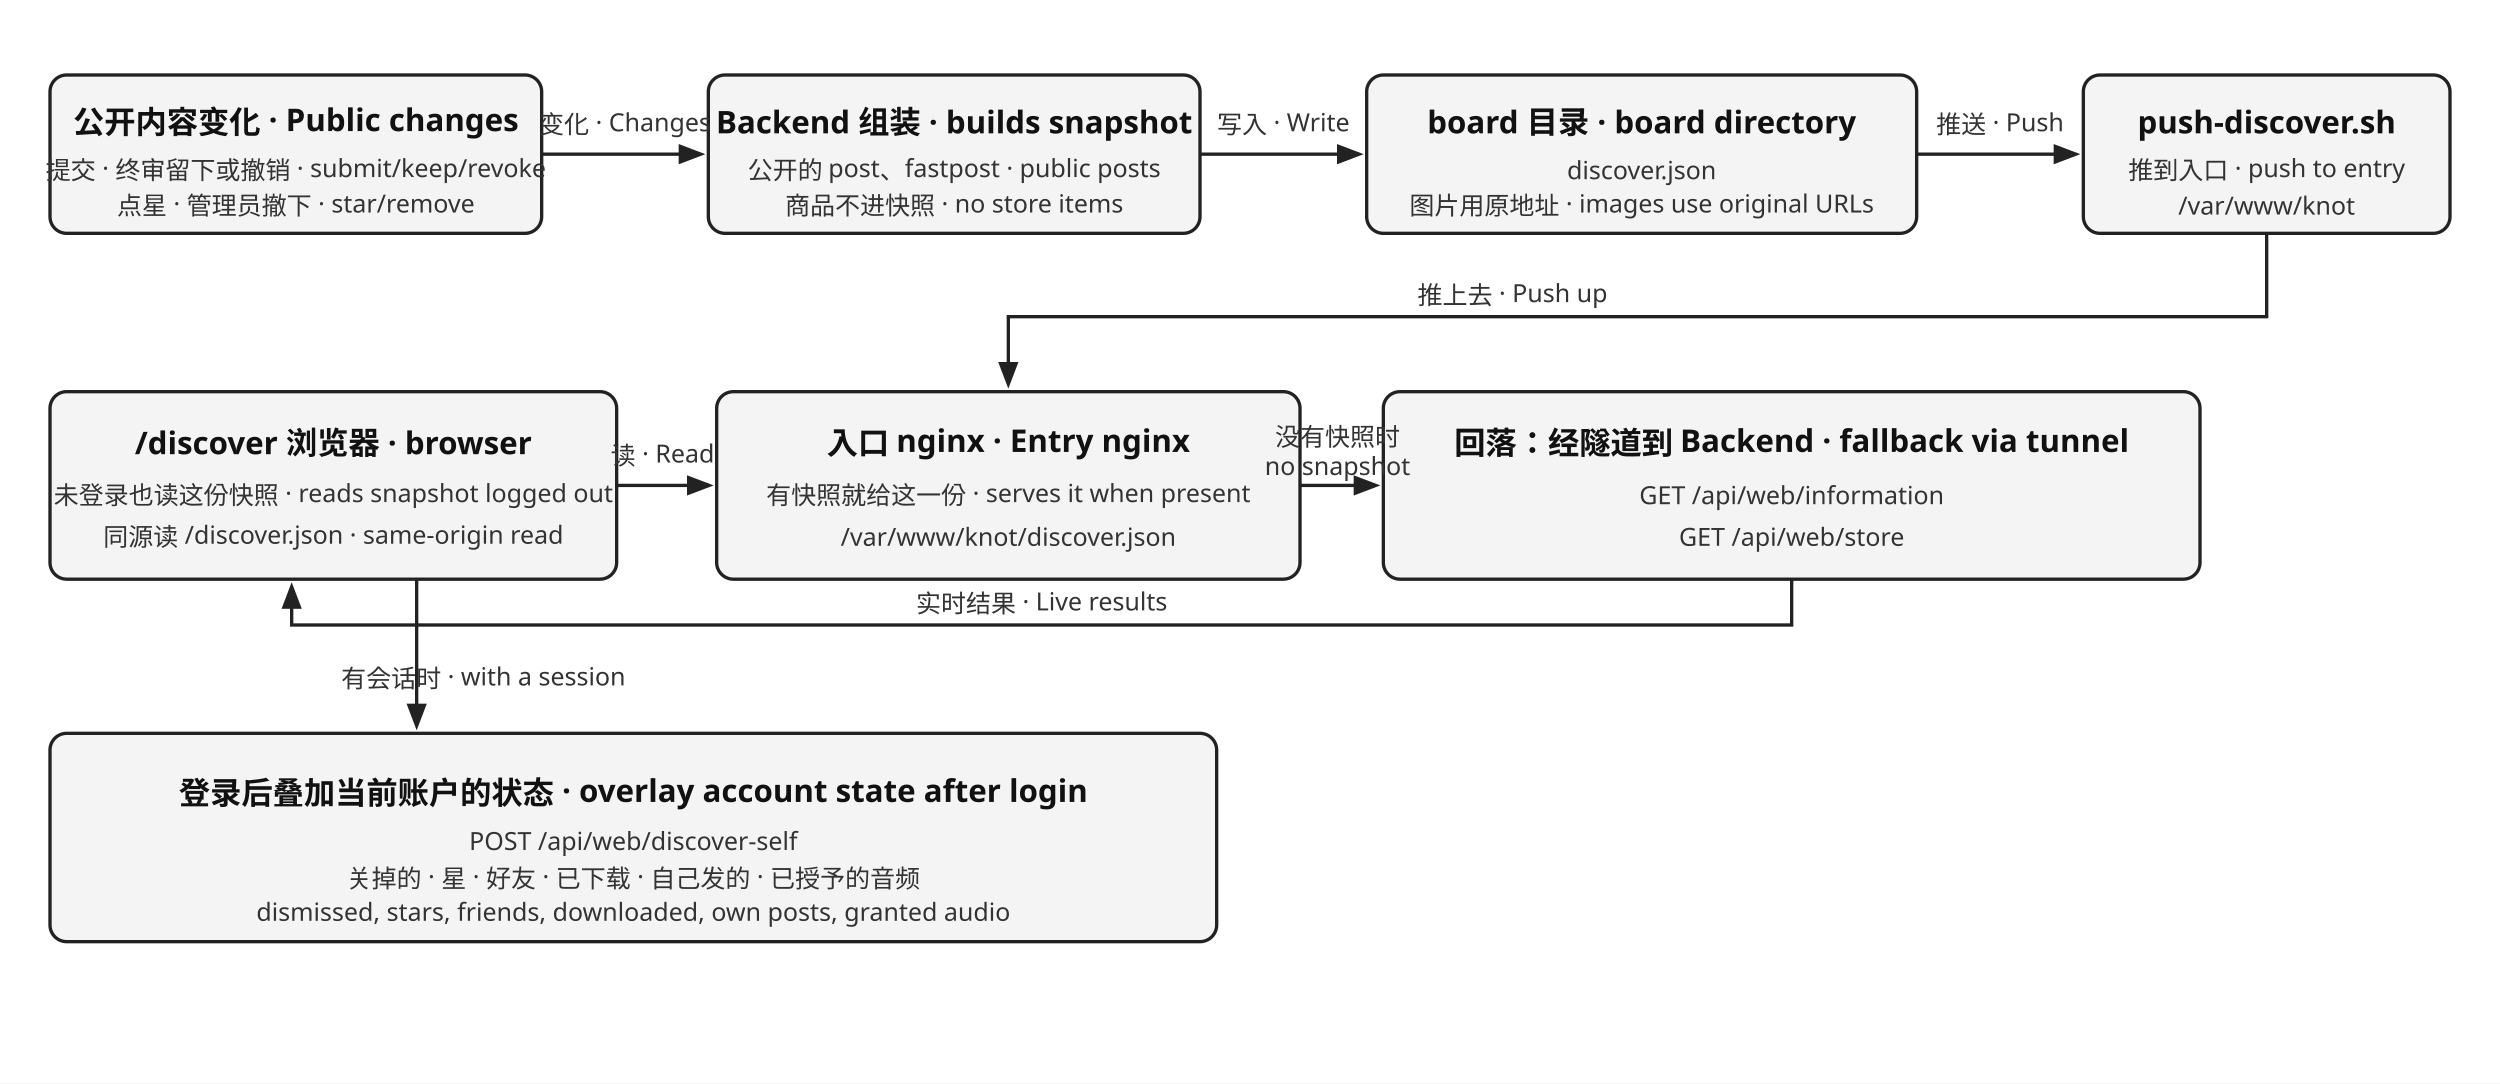
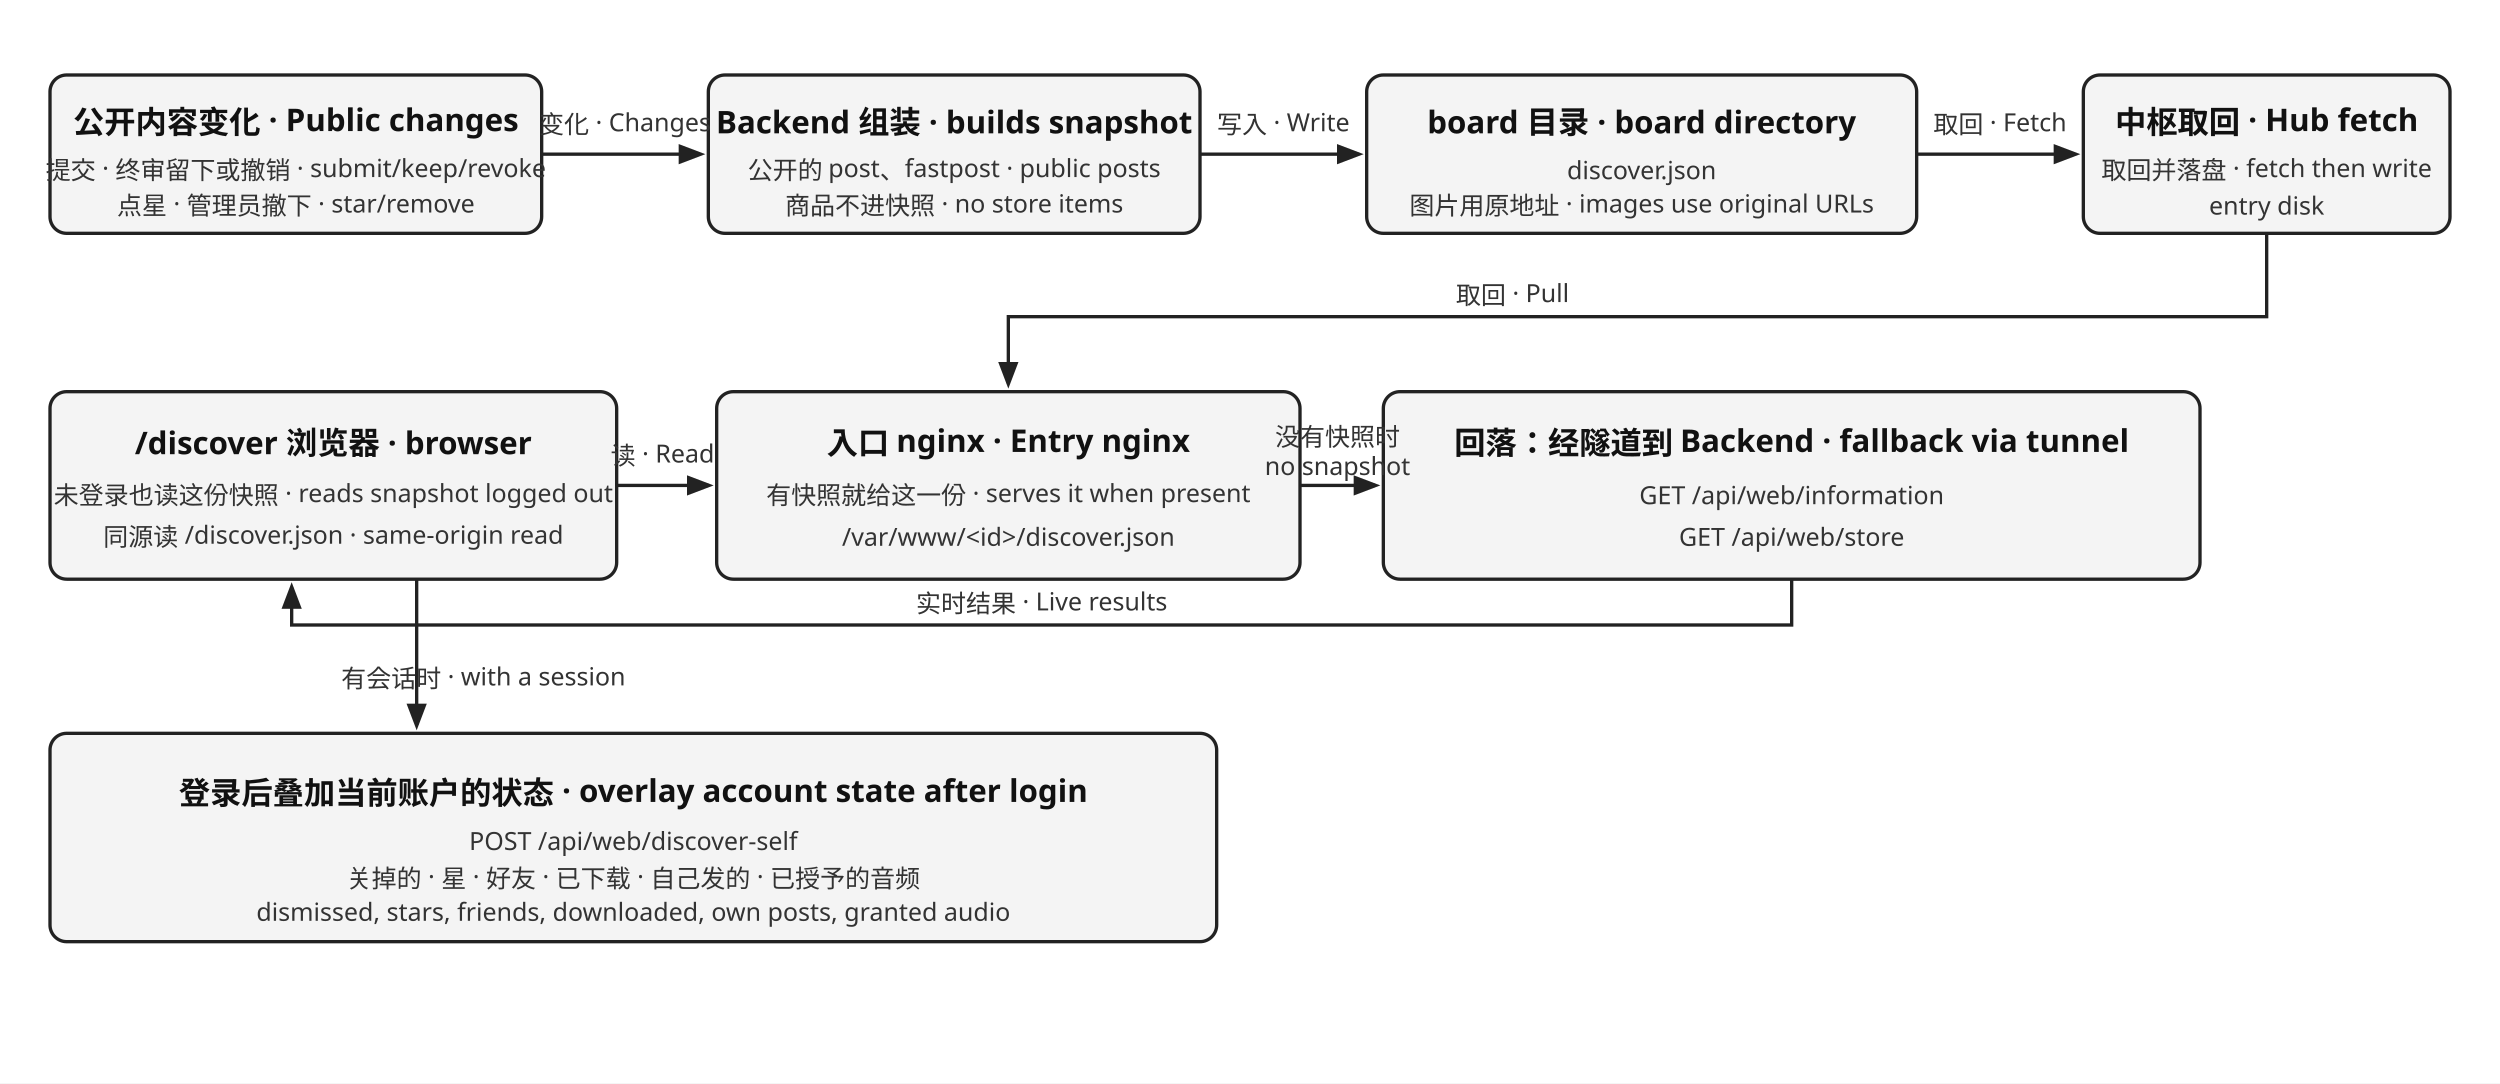
<svg xmlns="http://www.w3.org/2000/svg" width="1200" height="520" viewBox="0 0 1200 520">
  <defs>
    <marker id="arrow" viewBox="0 0 10 10" refX="8" refY="5" markerWidth="8" markerHeight="8" orient="auto">
      <path d="M 0 1.2 L 10 5 L 0 8.8 Z" fill="#222" />
    </marker>
  </defs>
  <rect width="1200" height="520" fill="#ffffff" />
  <g fill="#f4f4f4" stroke="#222" stroke-width="1.6">
    <rect x="24" y="36" width="236" height="76" rx="8" />
    <rect x="340" y="36" width="236" height="76" rx="8" />
    <rect x="656" y="36" width="264" height="76" rx="8" />
    <rect x="1000" y="36" width="176" height="76" rx="8" />
    <rect x="24" y="188" width="272" height="90" rx="8" />
    <rect x="344" y="188" width="280" height="90" rx="8" />
    <rect x="664" y="188" width="392" height="90" rx="8" />
    <rect x="24" y="352" width="560" height="100" rx="8" />
  </g>
  <g fill="none" stroke="#222" stroke-width="1.6" marker-end="url(#arrow)">
    <line x1="260" y1="74" x2="336" y2="74" />
    <line x1="576" y1="74" x2="652" y2="74" />
    <line x1="920" y1="74" x2="996" y2="74" />
    <path d="M 1088 112 V 152 H 484 V 184" />
    <line x1="296" y1="233" x2="340" y2="233" />
    <line x1="624" y1="233" x2="660" y2="233" />
    <path d="M 860 278 V 300 H 140 V 282" />
    <line x1="200" y1="278" x2="200" y2="348" />
  </g>
  <g font-family="PingFang SC, Hiragino Sans GB, sans-serif" text-anchor="middle">
    <text x="142" y="64" font-size="15" font-weight="600" fill="#111">公开内容变化 · Public changes</text>
    <text x="142" y="86" font-size="12" fill="#333">提交 · 终审留下或撤销 · submit/keep/revoke</text>
    <text x="142" y="103" font-size="12" fill="#333">点星 · 管理员撤下 · star/remove</text>
    <text x="458" y="64" font-size="15" font-weight="600" fill="#111">Backend 组装 · builds snapshot</text>
    <text x="458" y="86" font-size="12" fill="#333">公开的 post、fastpost · public posts</text>
    <text x="458" y="103" font-size="12" fill="#333">商品不进快照 · no store items</text>
    <text x="788" y="64" font-size="15" font-weight="600" fill="#111">board 目录 · board directory</text>
    <text x="788" y="86" font-size="12" fill="#333">discover.json</text>
    <text x="788" y="103" font-size="12" fill="#333">图片用原地址 · images use original URLs</text>
-     <text x="1088" y="64" font-size="15" font-weight="600" fill="#111">push-discover.sh</text>
-     <text x="1088" y="86" font-size="12" fill="#333">推到入口 · push to entry</text>
-     <text x="1088" y="103" font-size="12" fill="#333">/var/www/knot</text>
+     <text x="1088" y="64" font-size="15" font-weight="600" fill="#111">中枢取回 · Hub fetch</text>
+     <text x="1088" y="86" font-size="12" fill="#333">取回并落盘 · fetch then write</text>
+     <text x="1088" y="103" font-size="12" fill="#333">entry disk</text>
    <text x="300" y="64" font-size="12" fill="#333">变化 · Changes</text>
    <text x="616" y="64" font-size="12" fill="#333">写入 · Write</text>
-     <text x="960" y="64" font-size="12" fill="#333">推送 · Push</text>
-     <text x="726" y="146" font-size="12" fill="#333">推上去 · Push up</text>
+     <text x="960" y="64" font-size="12" fill="#333">取回 · Fetch</text>
+     <text x="726" y="146" font-size="12" fill="#333">取回 · Pull</text>
    <text x="318" y="223" font-size="12" fill="#333">读 · Read</text>
    <text x="642" y="214" font-size="12" fill="#333">没有快照时</text>
    <text x="642" y="228" font-size="12" fill="#333">no snapshot</text>
    <text x="500" y="294" font-size="12" fill="#333">实时结果 · Live results</text>
    <text x="232" y="330" font-size="12" fill="#333">有会话时 · with a session</text>
    <text x="160" y="218" font-size="15" font-weight="600" fill="#111">/discover 浏览器 · browser</text>
    <text x="160" y="242" font-size="12" fill="#333">未登录也读这份快照 · reads snapshot logged out</text>
    <text x="160" y="262" font-size="12" fill="#333">同源读 /discover.json · same-origin read</text>
    <text x="484" y="218" font-size="15" font-weight="600" fill="#111">入口 nginx · Entry nginx</text>
    <text x="484" y="242" font-size="12" fill="#333">有快照就给这一份 · serves it when present</text>
-     <text x="484" y="262" font-size="12" fill="#333">/var/www/knot/discover.json</text>
+     <text x="484" y="262" font-size="12" fill="#333">/var/www/&lt;id&gt;/discover.json</text>
    <text x="860" y="218" font-size="15" font-weight="600" fill="#111">回落：经隧道到 Backend · fallback via tunnel</text>
    <text x="860" y="242" font-size="12" fill="#333">GET /api/web/information</text>
    <text x="860" y="262" font-size="12" fill="#333">GET /api/web/store</text>
    <text x="304" y="386" font-size="15" font-weight="600" fill="#111">登录后叠加当前账户的状态 · overlay account state after login</text>
    <text x="304" y="408" font-size="12" fill="#333">POST /api/web/discover-self</text>
    <text x="304" y="426" font-size="12" fill="#333">关掉的 · 星 · 好友 · 已下载 · 自己发的 · 已授予的音频</text>
    <text x="304" y="442" font-size="12" fill="#333">dismissed, stars, friends, downloaded, own posts, granted audio</text>
  </g>
</svg>
